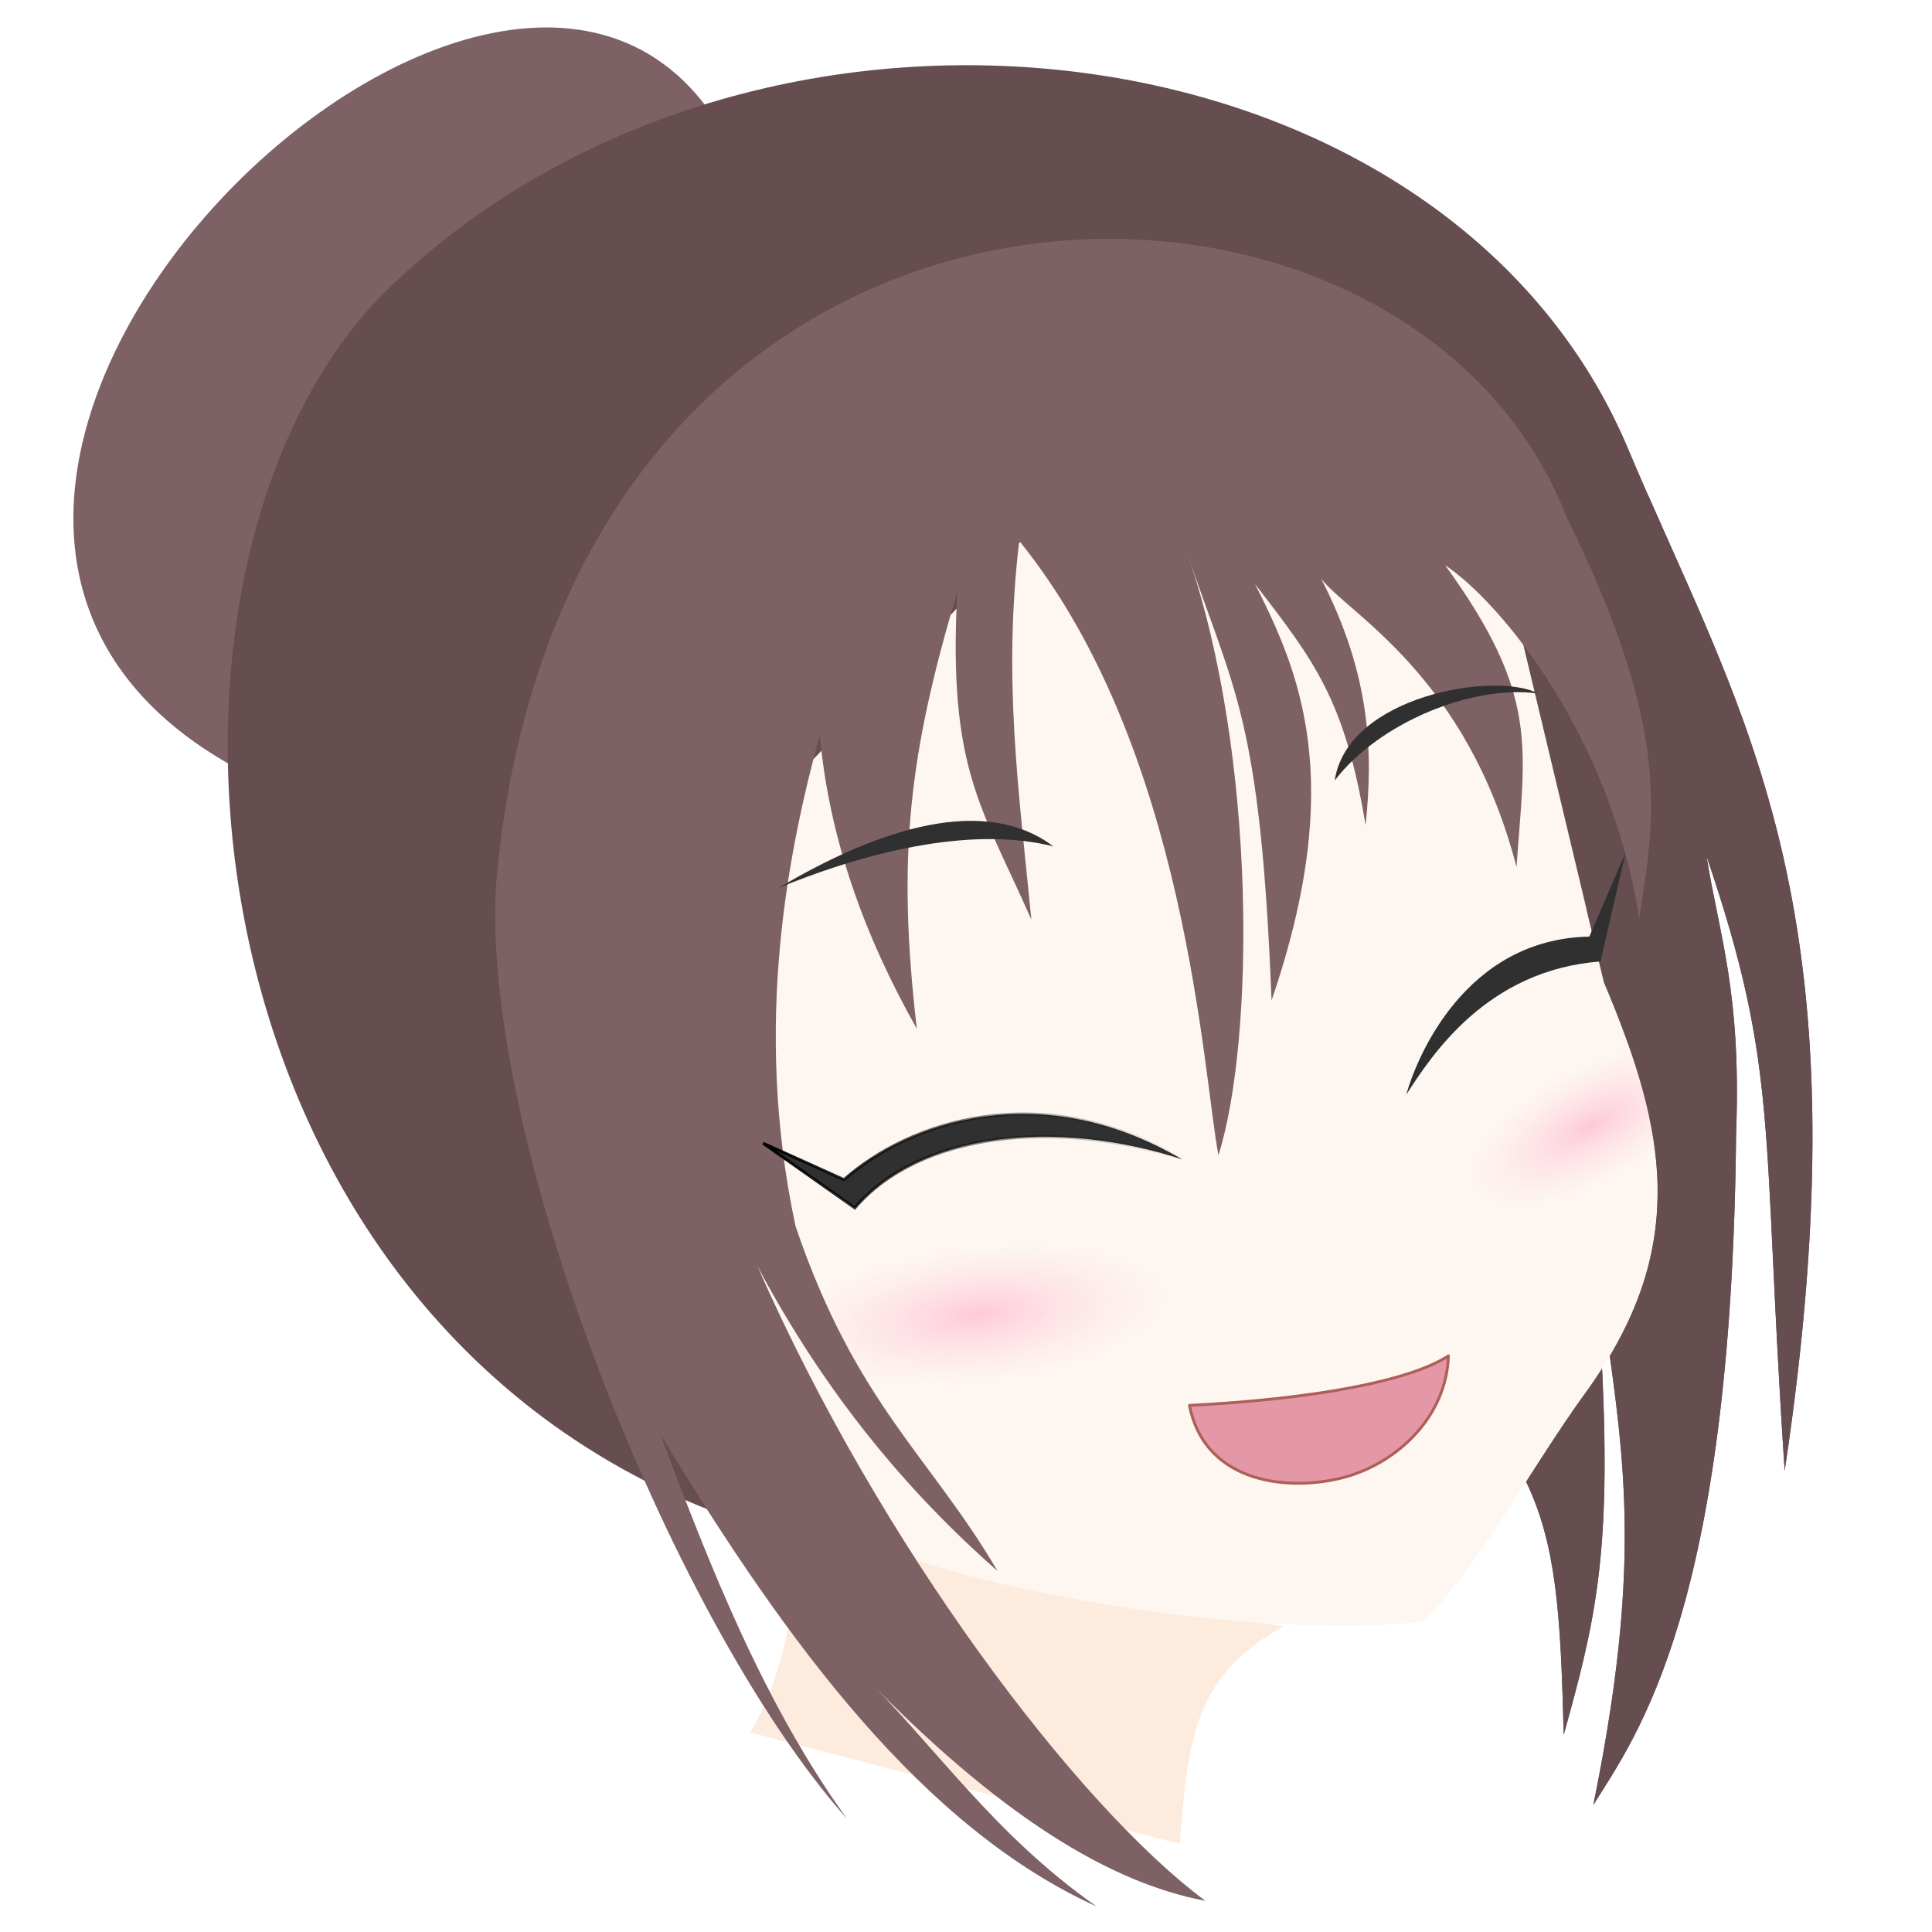
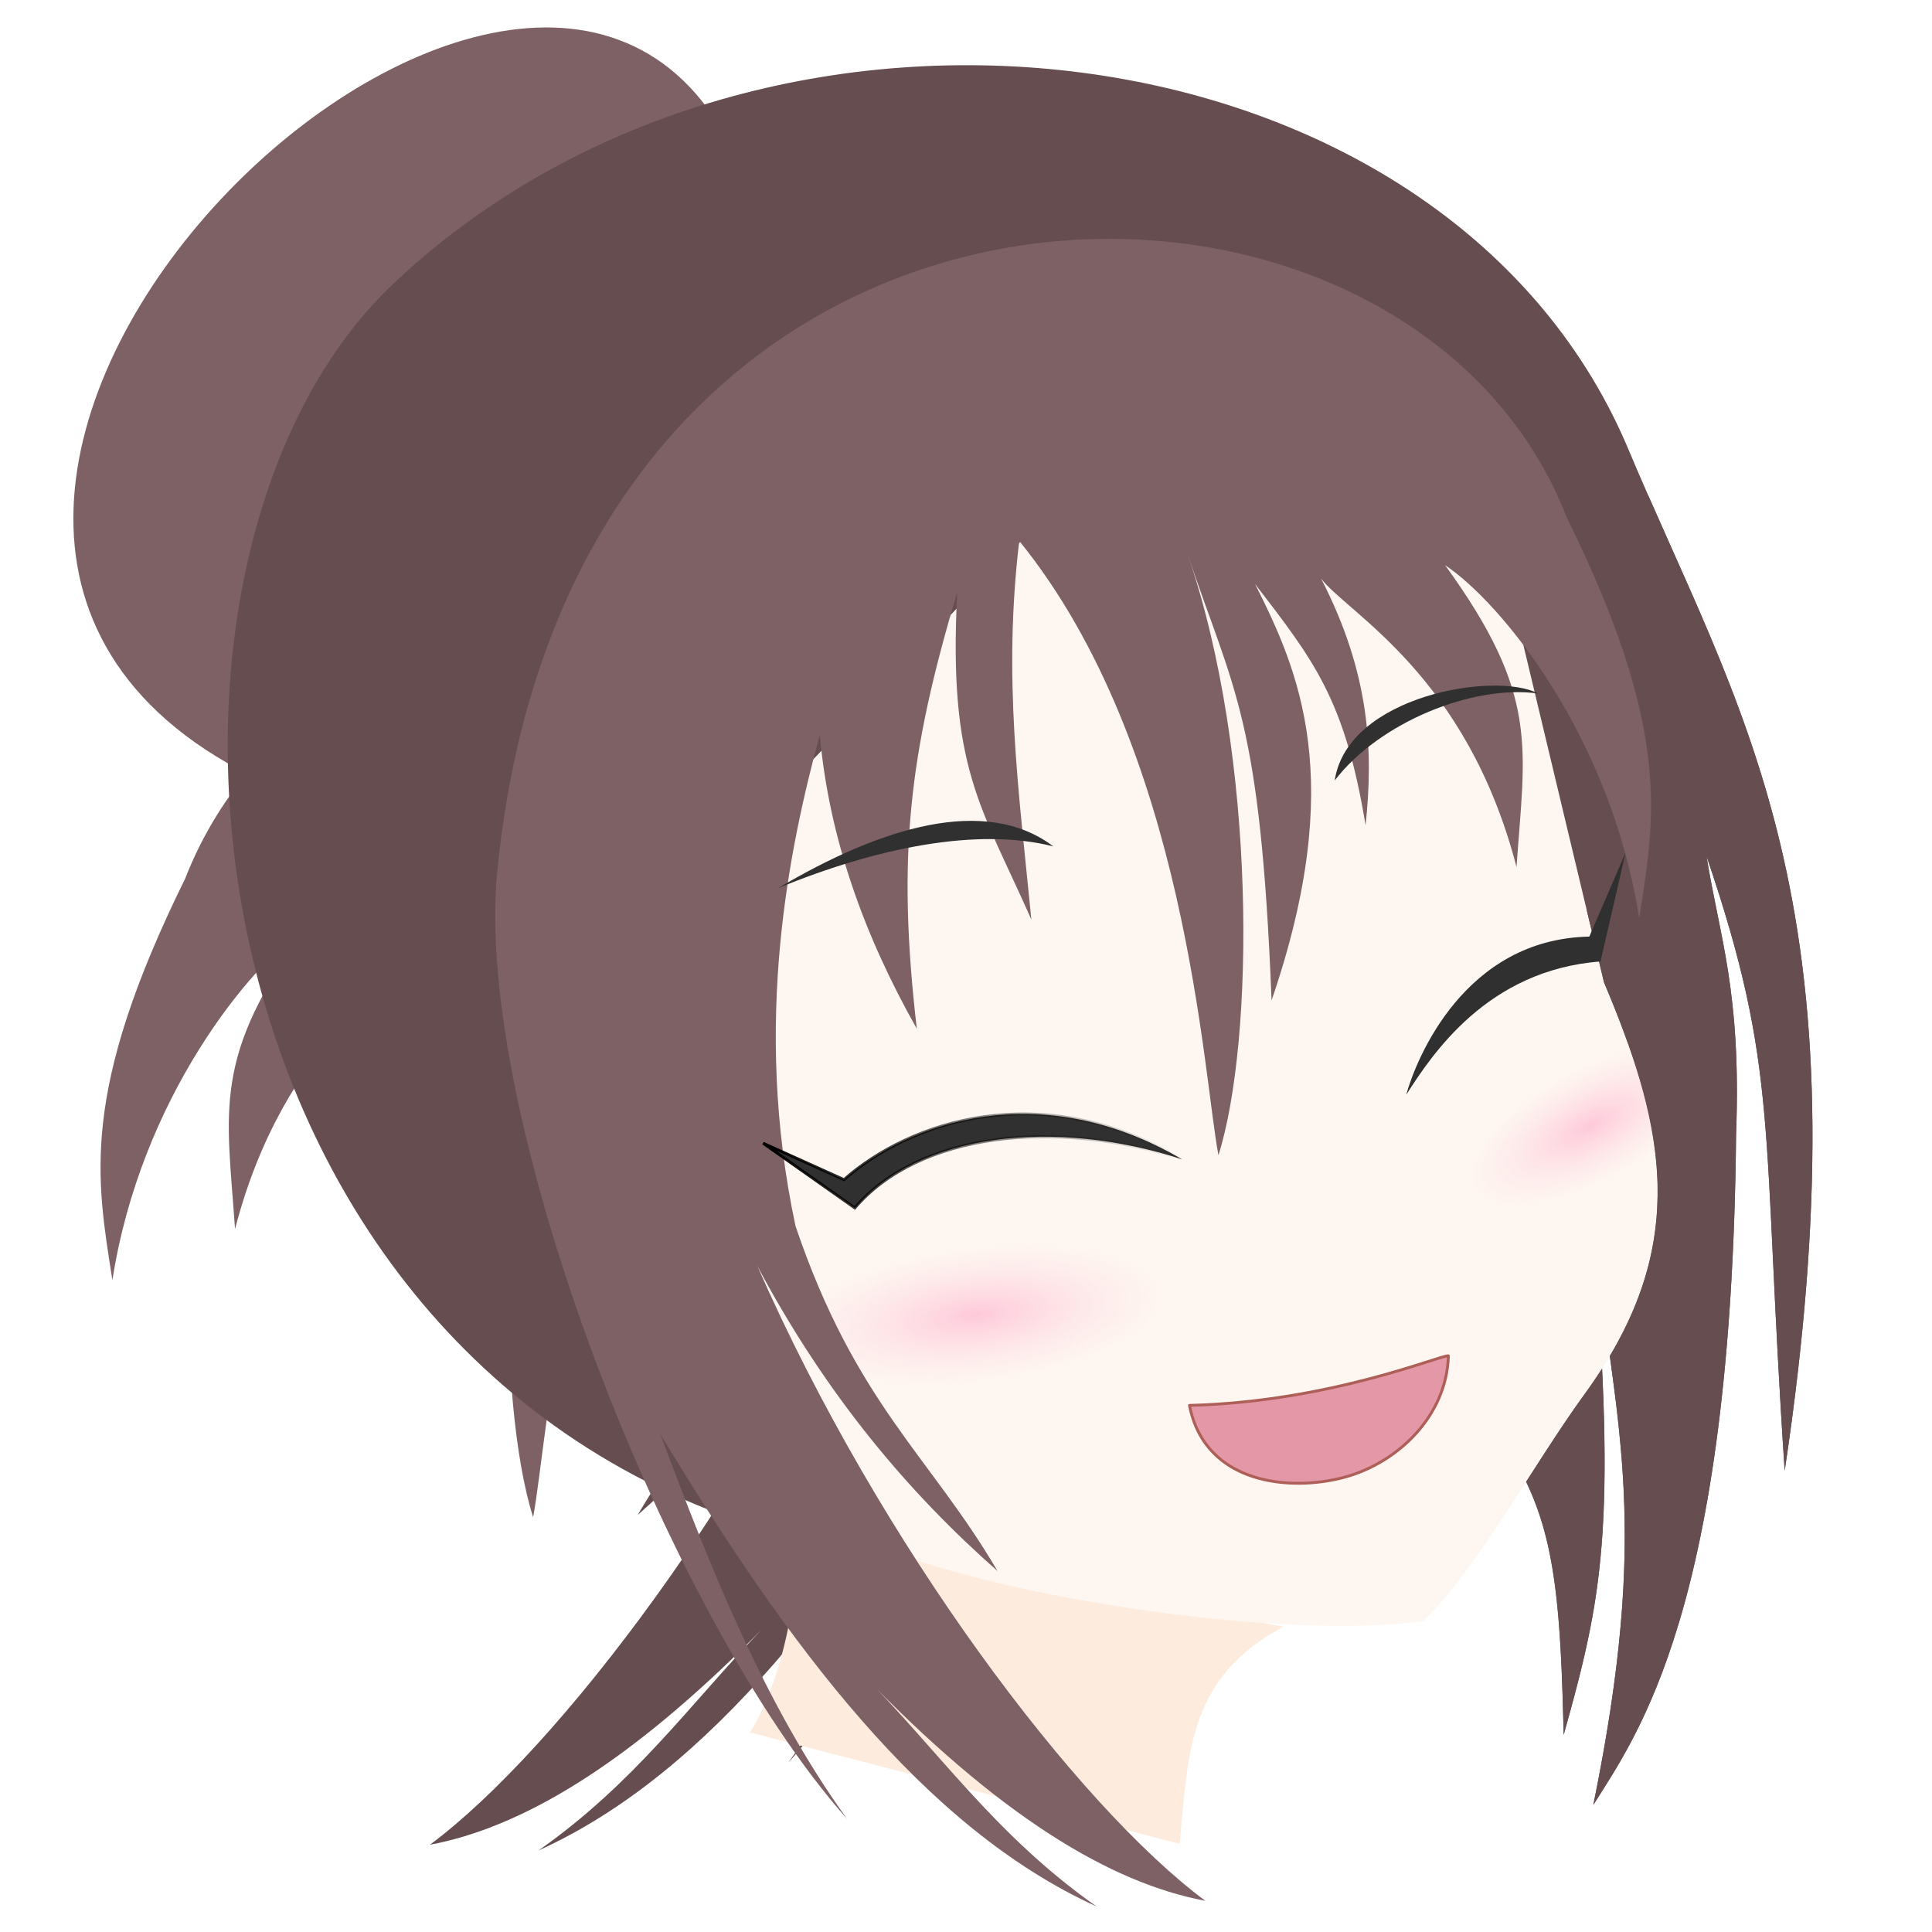
<svg xmlns="http://www.w3.org/2000/svg" xmlns:xlink="http://www.w3.org/1999/xlink" width="256" height="256" version="1.1" viewBox="0 0 67.733 67.733">
  <defs>
    <linearGradient id="linearGradient897" x1="26.726" x2="41.474" y1="40.71" y2="40.71" gradientUnits="userSpaceOnUse">
      <stop offset="0" />
      <stop stop-opacity="0" offset="1" />
    </linearGradient>
    <radialGradient id="radialGradient991" cx="318.68" cy="134.66" r="35.122" gradientTransform="matrix(.19864 .008347 -.0034503 .071321 -37.583 38.706)" gradientUnits="userSpaceOnUse" xlink:href="#linearGradient1099" />
    <linearGradient id="linearGradient1099">
      <stop stop-color="#fec9da" offset="0" />
      <stop stop-color="#fee2e6" stop-opacity="0" offset="1" />
    </linearGradient>
    <radialGradient id="radialGradient991-7" cx="313.24" cy="136.73" r="35.122" gradientTransform="matrix(.14092 .0031756 -.0018894 .059807 -16.486 52.748)" gradientUnits="userSpaceOnUse" xlink:href="#linearGradient1099" />
  </defs>
-   <path d="m9.221 27.402c2.769-16.385 9.611-19.072 16.177-22.684-7.712-13.663-35.358 13.675-16.177 22.684z" accentTint="fill" fill="#7e6165" />
+   <g fill="#7e6165" accentTint="fill">
+     <path d="m9.221 27.402c2.769-16.385 9.611-19.072 16.177-22.684-7.712-13.663-35.358 13.675-16.177 22.684z" />
+     <path d="m22.453 21.066c-6.994 0.022-13.561 3.574-15.962 9.738-3.726 7.552-3.097 10.549-2.551 14.079 0.987-6.359 4.825-11.06 6.804-12.379-3.318 4.572-2.797 6.357-2.504 10.583 1.75-6.736 5.906-8.885 6.851-10.111-1.722 3.333-1.835 6.063-1.559 8.646 0.729-4.43 1.826-5.787 3.874-8.457-1.531 3.041-3.233 6.855-0.578 14.599 0.392-9.943 1.319-10.812 2.941-15.638-2.441 7.107-2.34 17.077-1.079 21.065 0.543-2.825 1.099-14.28 6.985-21.538 0.573 4.834 0.022 8.702-0.425 13.277 1.776-4.016 2.918-5.313 2.599-11.477 1.692 5.666 2.12 9.26 1.417 15.304 1.84-3.257 3.072-6.665 3.402-10.3 0.625 2.31 1.344 5.446 1.505 9.112 1.452-2.275 2.58-4.032 2.786-4.318 0.372-0.515 3.087-2.009 6.499-3.49-2.64-13.108-12.161-18.724-21.003-18.697z" />
+     <path d="m39.18 24.206c-2.737 3.013-5.943 6.456-9.058 9.775 0.027 2.196-0.154 4.559-0.685 7.041-2.098 6.2-4.721 8.064-7.083 12.094 3.128-2.758 6.002-6.154 8.419-10.691-4.314 9.819-11.21 18.913-15.702 22.25 3.18-0.599 6.926-2.768 11.605-7.518-2.497 2.602-4.439 5.362-7.796 7.718 6.073-2.756 10.852-9.191 15.301-16.571-1.782 4.766-3.651 9.474-6.548 13.497 6.308-7.104 13.103-24.58 12.261-33.241-0.153-1.54-0.397-2.988-0.714-4.355z" accentTintDarker="fill" fill="#654d50" />
+   </g>
  <path d="m45.002 57.024c-3.273 1.764-3.345 4.224-3.642 7.622l-15.067-3.909c1.42-2.272 1.697-5.846 1.737-6.815 0 0 0.033 0.067 0.033 0.033s-0.234 0.167-0.033 0.033c0.2-0.134 1.368-0.461 1.368-0.461 4.612 2.016 10.243 2.56 15.603 3.496z" fill="#fdecde" />
  <g>
    <path d="m60.865 39.732c-0.154 16.683-3.488 21.114-5.005 23.547 1.984-9.753 0.85-13.103-1e-6 -19.938 0.824 10.267 0.309 12.663-1.039 17.481-0.157-6.772-0.504-8.756-3.969-12.568-8.017 1.789-14.533 6.957-24.052 5.368-20.919-6.512-23.135-34.45-12.835-43.837 12.991-12.081 36.605-9.146 43.05 5.792 3.928 9.394 8.585 15.826 5.554 35.984-0.813-12.131-0.178-14.007-2.74-21.545 0.446 2.803 1.224 4.744 1.037 9.715z" accentTintDarker="fill" fill="#654d50" />
+     <path d="m29.398 53.528c3.622 2.213 15.229 4.048 20.505 3.307 1.904-1.856 3.836-5.466 5.664-7.977 3.672-5.044 2.898-9.15 0.667-14.418l-3.591-15.025-15.119-2.268-14.741 15.497z" fill="#fef7f1" />
+     <path transform="scale(.26458)" d="m215.7 138.26a9.553 25.329 60.515 0 0-9.16 4.82 9.553 25.329 60.515 0 0-14.111 19.826 9.553 25.329 60.515 0 0 27.209-5.383c-0.068-6.241-1.558-12.547-3.938-19.264z" fill="#fef7f1" />
  </g>
-   <g fill="#fef7f1">
-     <path d="m29.398 53.528c3.622 2.213 15.229 4.048 20.505 3.307 1.904-1.856 3.836-5.466 5.664-7.977 3.672-5.044 2.898-9.15 0.667-14.418l-3.591-15.025-15.119-2.268-14.741 15.497z" />
-     <path transform="scale(.26458)" d="m215.7 138.26a9.553 25.329 60.515 0 0-9.16 4.82 9.553 25.329 60.515 0 0-14.111 19.826 9.553 25.329 60.515 0 0 27.209-5.383c-0.068-6.241-1.558-12.547-3.938-19.264z" />
-   </g>
-   <path d="m50.778 47.533c-0.057 2.113-1.777 3.748-3.633 4.254-1.857 0.506-4.892 0.285-5.444-2.516 4.324-0.218 7.736-0.852 9.077-1.737z" fill="#e497a7" stroke="#ae5f58" stroke-linecap="round" stroke-linejoin="round" stroke-width=".1" />
+   <path d="m50.778 47.533c-0.057 2.113-1.777 3.748-3.633 4.254-1.857 0.506-4.892 0.285-5.444-2.516 4.971-0.123 8.87-1.795 9.077-1.737z" fill="#e497a7" stroke="#ae5f58" stroke-linecap="round" stroke-linejoin="round" stroke-width=".1" />
  <g>
    <path transform="matrix(.86856 -.49558 .51589 .85665 0 0)" d="m34.987 61.994a6.701 2.528 0 0 1-6.442 2.526 6.701 2.528 0 0 1-6.94-2.331 6.701 2.528 0 0 1 5.906-2.707 6.701 2.528 0 0 1 7.397 2.122" fill="url(#radialGradient991-7)" style="mix-blend-mode:normal" />
    <path transform="matrix(.98723 -.15932 .18251 .9832 0 0)" d="m33.386 51.185a7.993 3.016 0 0 1-7.684 3.013 7.993 3.016 0 0 1-8.278-2.78 7.993 3.016 0 0 1 7.044-3.228 7.993 3.016 0 0 1 8.823 2.531" fill="url(#radialGradient991)" style="mix-blend-mode:normal" />
  </g>
  <path transform="scale(.26458)" d="m218.37 65.584-8.096 55.096 2.268 9.488c7.685 18.153 10.791 32.654 0.766 49.518 2.354 16.867 3.621 30.943-2.184 59.479 5.734-9.194 18.335-25.941 18.918-88.996 0.706-18.79-2.232-26.123-3.918-36.719 9.684 28.489 7.282 35.579 10.355 81.428 10.722-71.301-4.008-97.165-18.109-129.29zm-6.088 115.77c-0.7 1.093-1.449 2.196-2.262 3.312-2.554 3.507-5.169 7.588-7.805 11.686 3.901 8.13 4.596 17.101 4.979 33.529 4.219-15.077 6.27-23.929 5.088-48.527z" accentTintDarker="fill" fill="#654d50" />
  <g>
-     <path d="m17.433 30.523c-0.842 8.661 5.953 26.138 12.261 33.242-2.897-4.023-4.766-8.731-6.548-13.497 4.449 7.379 9.229 13.815 15.301 16.571-3.602-2.528-5.575-5.522-8.352-8.285 4.941 5.151 8.856 7.463 12.161 8.085-4.492-3.338-11.388-12.431-15.702-22.25 2.417 4.537 5.29 7.933 8.419 10.691-2.362-4.03-4.984-5.894-7.083-12.094-1.528-7.146-0.2-13.342 0.85-17.22 0.329 3.634 1.562 7.043 3.402 10.3-0.702-6.044-0.274-9.638 1.417-15.304-0.32 6.164 0.822 7.462 2.599 11.477-0.447-4.575-0.998-8.442-0.425-13.276 5.886 7.258 6.441 18.713 6.984 21.538 1.261-3.989 1.362-13.959-1.079-21.065 1.622 4.826 2.549 5.695 2.941 15.638 2.655-7.744 0.952-11.558-0.578-14.599 2.049 2.67 3.145 4.027 3.874 8.457 0.276-2.583 0.163-5.313-1.559-8.646 0.944 1.226 5.101 3.375 6.851 10.111 0.293-4.226 0.814-6.011-2.504-10.583 1.979 1.319 5.816 6.02 6.804 12.379 0.546-3.53 1.174-6.528-2.551-14.08-5.69-14.613-34.795-14.543-37.482 12.413z" accentTint="fill" fill="#7e6165" />
+     <path d="m17.433 30.523c-0.842 8.661 5.953 26.138 12.261 33.242-2.897-4.023-4.766-8.731-6.548-13.497 4.449 7.379 9.229 13.815 15.301 16.571-3.602-2.528-5.575-5.522-8.352-8.285 4.941 5.151 8.856 7.463 12.161 8.085-4.492-3.338-11.388-12.431-15.702-22.25 2.417 4.537 5.29 7.933 8.419 10.691-2.362-4.03-4.984-5.894-7.083-12.094-1.528-7.146-0.2-13.342 0.85-17.22 0.329 3.634 1.562 7.043 3.402 10.3-0.702-6.044-0.274-9.638 1.417-15.304-0.32 6.164 0.822 7.462 2.599 11.477-0.447-4.575-0.998-8.442-0.425-13.276 5.886 7.258 6.441 18.713 6.984 21.538 1.261-3.989 1.362-13.959-1.079-21.065 1.622 4.826 2.549 5.695 2.941 15.638 2.655-7.744 0.952-11.558-0.578-14.599 2.049 2.67 3.145 4.027 3.874 8.457 0.276-2.583 0.163-5.313-1.559-8.646 0.944 1.226 5.101 3.375 6.851 10.111 0.293-4.226 0.814-6.011-2.504-10.583 1.979 1.319 5.816 6.02 6.804 12.379 0.546-3.53 1.174-6.528-2.551-14.08-5.69-14.613-34.795-14.543-37.482 12.413z" fill="#7e6165" accentTint="fill" />
  </g>
  <g fill="#303030">
    <path d="m49.3 38.38c0.354-1.277 2.052-5.46 6.419-5.544l1.27-2.94-0.877 3.812c-3.976 0.297-5.919 3.28-6.812 4.672z" />
    <path d="m41.449 40.647c-4.975-2.914-9.571-1.318-11.859 0.709l-2.835-1.276 3.213 2.268c2.25-2.629 7.007-3.16 11.481-1.701z" stroke="url(#linearGradient897)" stroke-width=".1" />
  </g>
  <g fill="#303030">
    <path d="m36.929 29.673c-2.384-1.798-6.047-0.672-9.645 1.462 3.454-1.421 6.987-2.136 9.645-1.462z" />
    <path d="m46.793 27.362c0.448-2.982 5.649-3.836 7.137-3.048-2.282-0.322-5.573 1.004-7.137 3.048z" />
  </g>
</svg>
